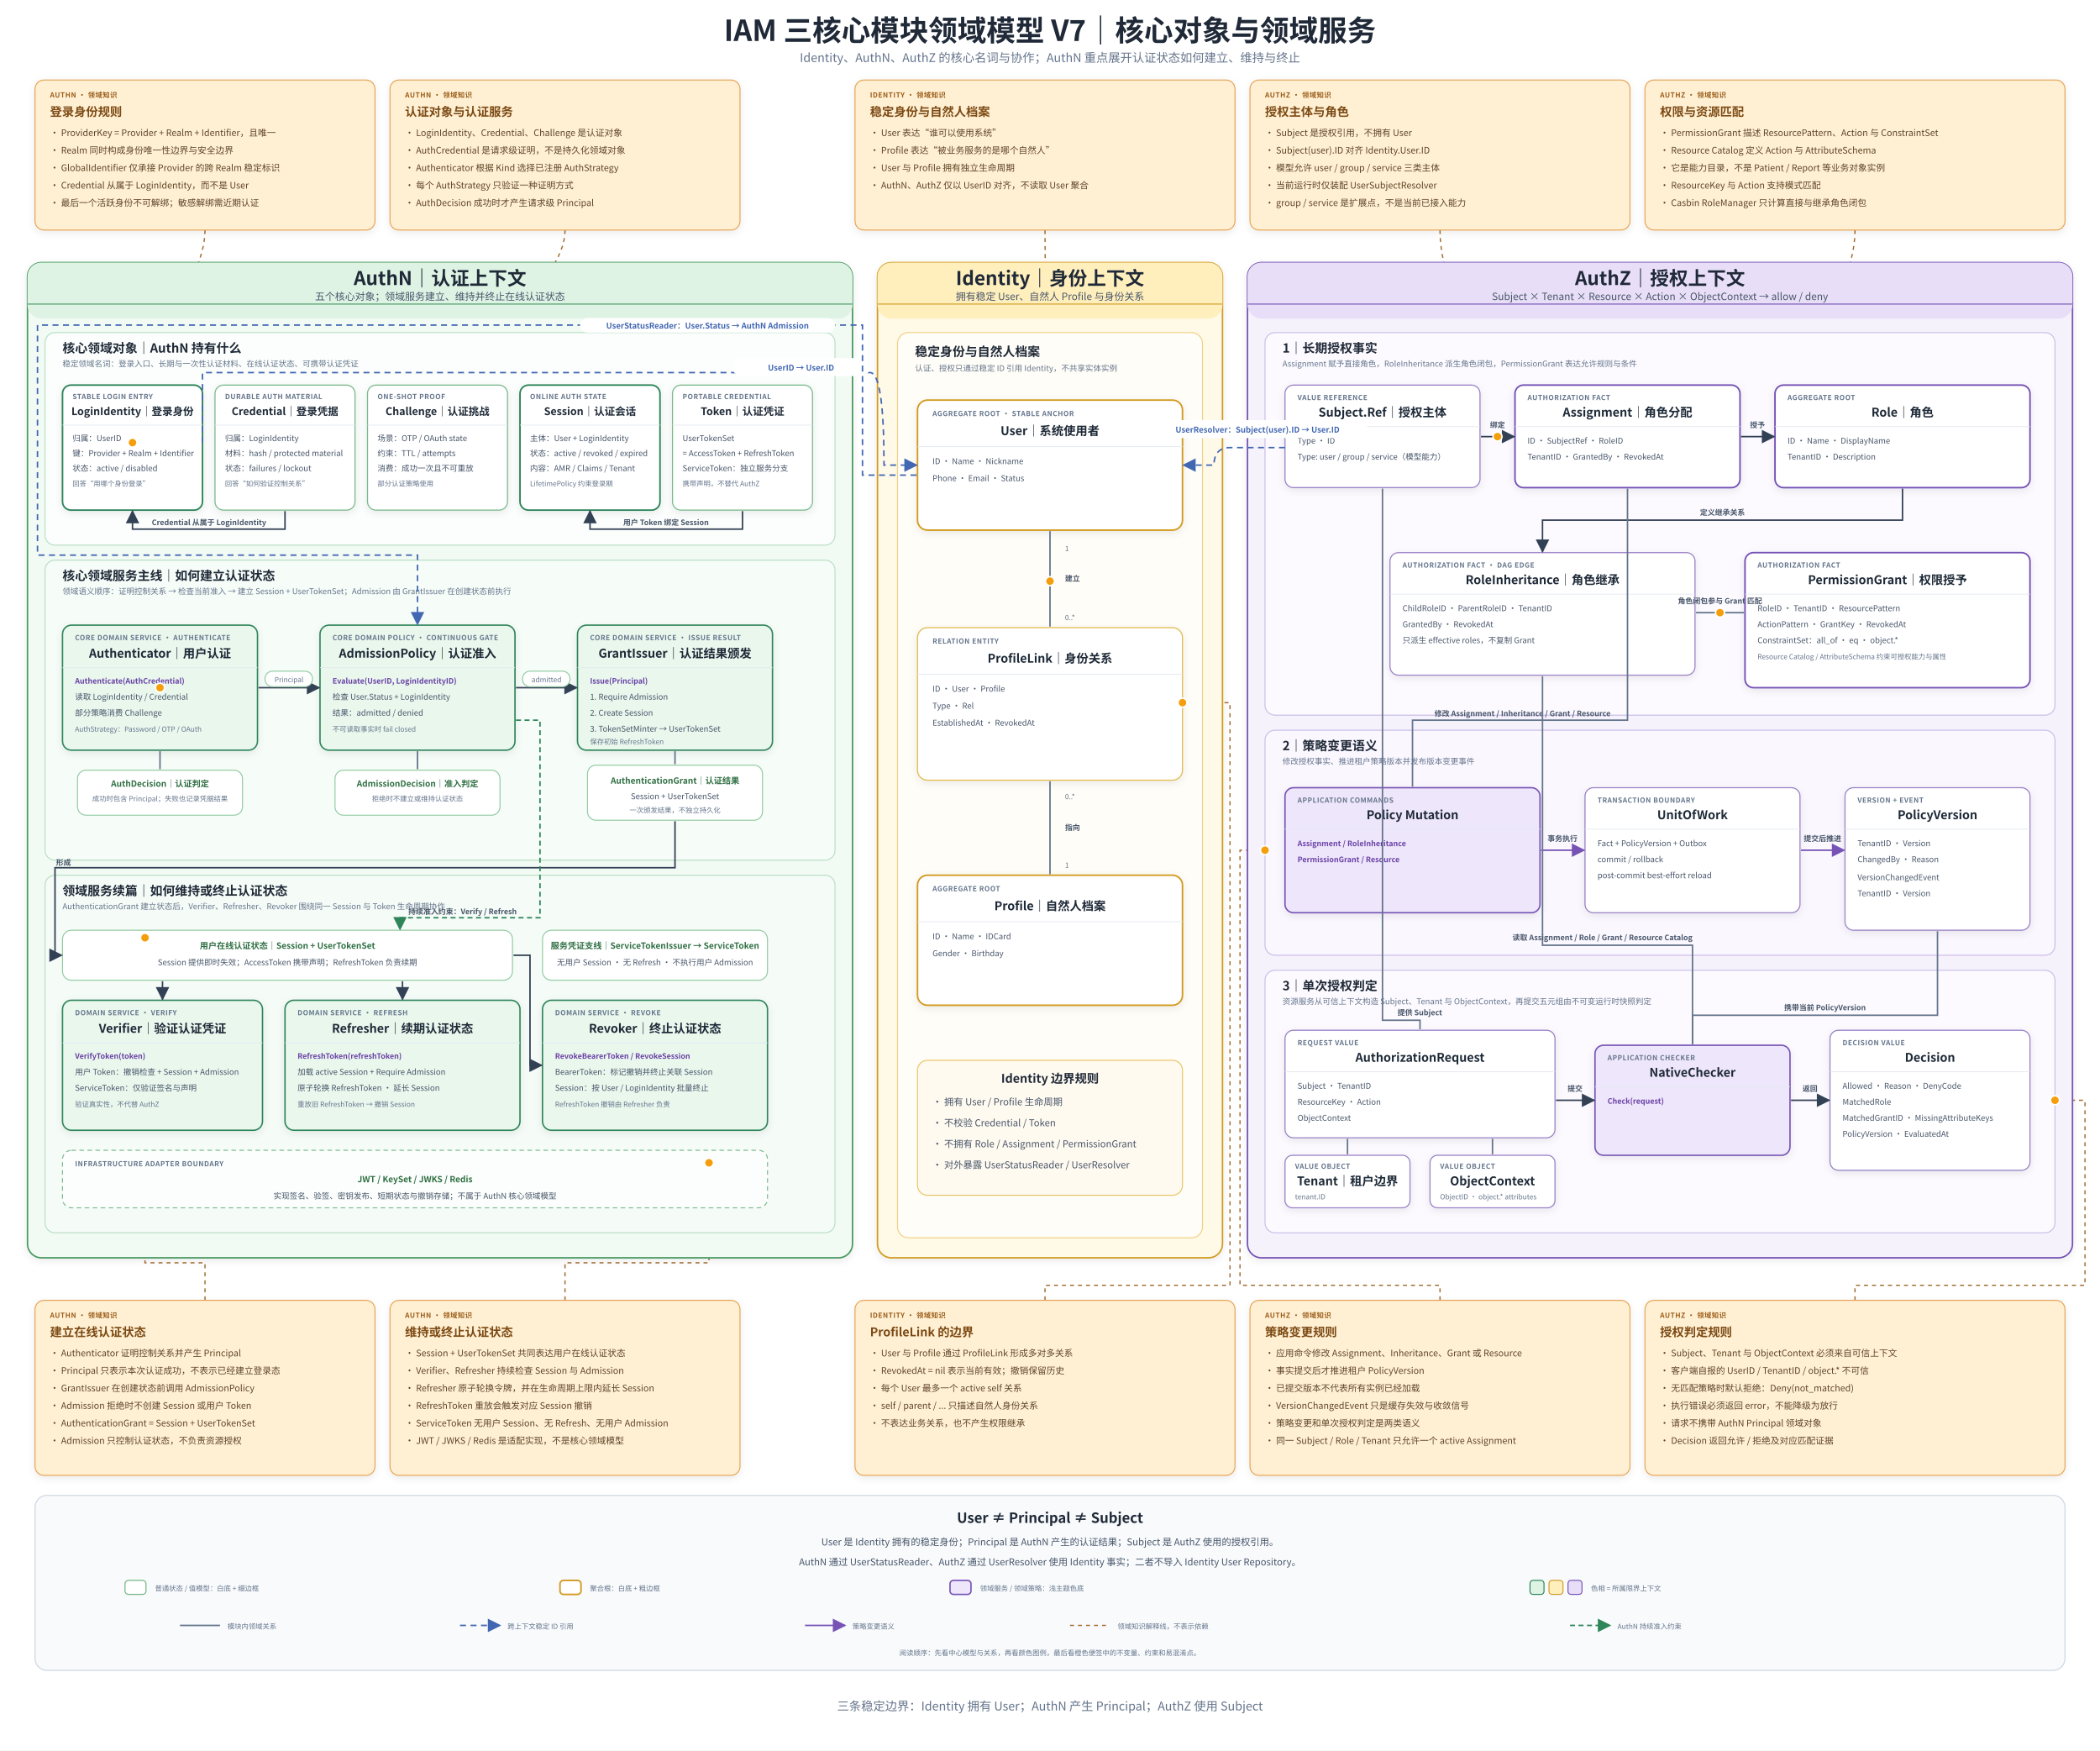
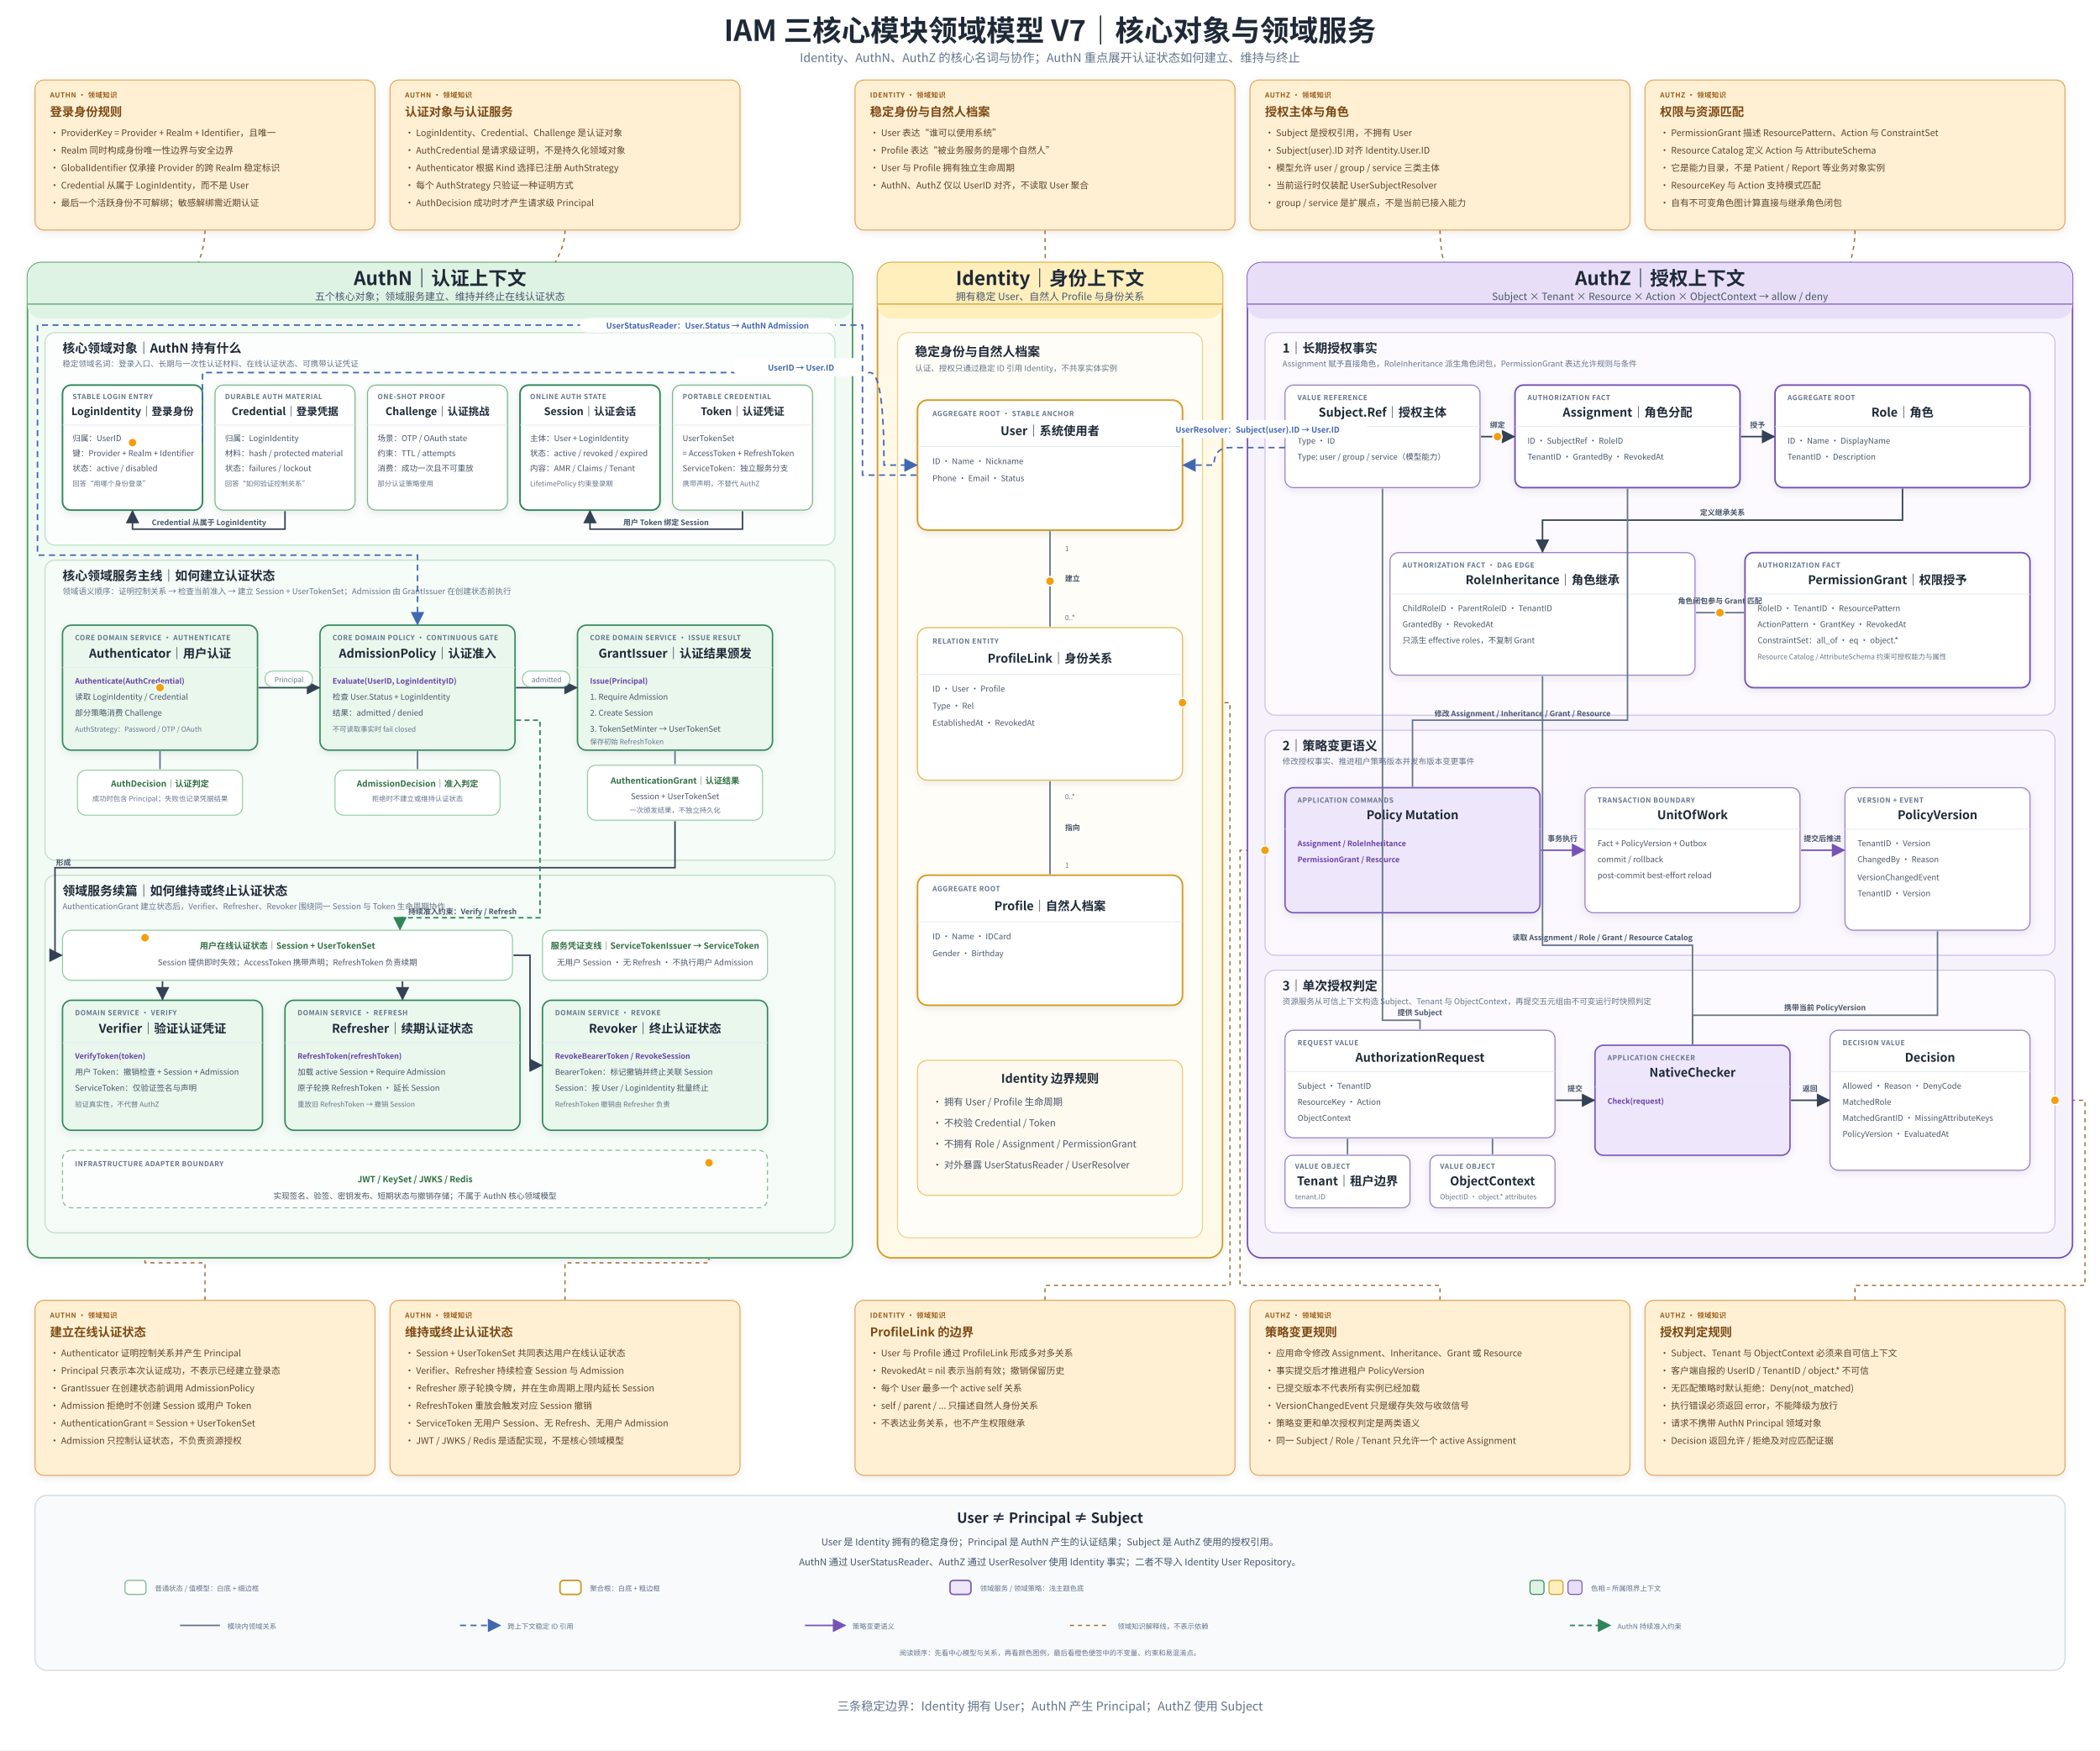
<svg xmlns="http://www.w3.org/2000/svg" width="4200" height="3500" viewBox="0 0 4200 3500" role="img" aria-labelledby="title desc">
  <defs>
    <filter id="shadow" x="-20%" y="-20%" width="140%" height="140%">
      <feDropShadow dx="0" dy="5" stdDeviation="8" flood-color="#0f172a" flood-opacity="0.08" />
    </filter>
    <marker id="arrow" viewBox="0 0 10 10" refX="9" refY="5" markerWidth="9" markerHeight="9" orient="auto-start-reverse">
      <path d="M0 0 L10 5 L0 10 Z" fill="#334155" />
    </marker>
    <marker id="arrowBlue" viewBox="0 0 10 10" refX="9" refY="5" markerWidth="9" markerHeight="9" orient="auto-start-reverse">
      <path d="M0 0 L10 5 L0 10 Z" fill="#4267b2" />
    </marker>
    <marker id="arrowGreen" viewBox="0 0 10 10" refX="9" refY="5" markerWidth="9" markerHeight="9" orient="auto-start-reverse">
      <path d="M0 0 L10 5 L0 10 Z" fill="#2f855a" />
    </marker>
    <marker id="arrowPurple" viewBox="0 0 10 10" refX="9" refY="5" markerWidth="9" markerHeight="9" orient="auto-start-reverse">
      <path d="M0 0 L10 5 L0 10 Z" fill="#7653b5" />
    </marker>
    <style>
      text { font-family: "PingFang SC", "Noto Sans CJK SC", "Microsoft YaHei", Arial, sans-serif; fill: #1f2937; }
      .title { font-size: 58px; font-weight: 700; }
      .subtitle { font-size: 24px; fill: #64748b; }
      .context-title { font-size: 38px; font-weight: 700; }
      .context-sub { font-size: 20px; fill: #475569; }
      .section-title { font-size: 25px; font-weight: 700; }
      .section-desc { font-size: 16px; fill: #64748b; }
      .stereotype { font-size: 14px; font-weight: 700; letter-spacing: 0.8px; fill: #64748b; }
      .model { font-size: 24px; font-weight: 700; }
      .field { font-size: 16px; fill: #475569; }
      .operation { font-size: 15px; font-weight: 600; fill: #6941a5; }
      .small { font-size: 14px; fill: #64748b; }
      .tip { font-size: 14px; font-weight: 600; fill: #475569; }
      .knowledge-title { font-size: 24px; font-weight: 700; fill: #7c4a12; }
      .knowledge-text { font-size: 18px; fill: #5f4325; }
      .knowledge-tag { font-size: 14px; font-weight: 700; letter-spacing: 0.8px; fill: #9a5b17; }
      .knowledge-line { fill: none; stroke: #a36b32; stroke-width: 2.5; stroke-dasharray: 8 8; }
      .knowledge-anchor { fill: #f59e0b; stroke: #ffffff; stroke-width: 3; }
      .relation { font-size: 15px; font-weight: 600; fill: #475569; }
      .relation-blue { font-size: 16px; font-weight: 600; fill: #4267b2; }
      .callout { font-size: 28px; font-weight: 700; }
      .note { font-size: 19px; fill: #475569; }
      .solid { fill: none; stroke: #334155; stroke-width: 3; marker-end: url(#arrow); }
      .association { fill: none; stroke: #64748b; stroke-width: 3; }
      .reference { fill: none; stroke: #4267b2; stroke-width: 3; stroke-dasharray: 12 9; marker-end: url(#arrowBlue); }
      .admission-link { fill: none; stroke: #2f855a; stroke-width: 3; stroke-dasharray: 10 7; marker-end: url(#arrowGreen); }
      .policy-link { fill: none; stroke: #7653b5; stroke-width: 3; marker-end: url(#arrowPurple); }
      .divider { stroke: #e2e8f0; stroke-width: 1.5; }
      /* V7 semantic model colors: hue=context, fill=model kind, weight=aggregate boundary */
      .authn-model { fill: #ffffff; stroke: #7bb98d; stroke-width: 2.2; }
      .authn-aggregate { fill: #ffffff; stroke: #2f855a; stroke-width: 3.2; }
      .authn-behavior { fill: #e9f7ed; stroke: #2f855a; stroke-width: 2.8; }
      .authn-result { fill: #ffffff; stroke: #91caa1; stroke-width: 2; }
      .authn-adapter { fill: #fbfefc; stroke: #7bb98d; stroke-width: 2; stroke-dasharray: 9 7; }
      .compact-model { font-size: 21px; font-weight: 700; }
      .result-text { font-size: 17px; font-weight: 700; fill: #2f6f43; }
      .identity-model { fill: #ffffff; stroke: #e0b94f; stroke-width: 2.2; }
      .identity-aggregate { fill: #ffffff; stroke: #d29b23; stroke-width: 3.2; }
      .identity-behavior { fill: #fff3c8; stroke: #d29b23; stroke-width: 2.8; }
      .authz-model { fill: #ffffff; stroke: #9a82c6; stroke-width: 2.2; }
      .authz-aggregate { fill: #ffffff; stroke: #7653b5; stroke-width: 3.2; }
      .authz-behavior { fill: #eee6fb; stroke: #7653b5; stroke-width: 2.8; }
    </style>
  </defs>
  <rect width="4200" height="3500" fill="#ffffff" />
  <text x="2100" y="82" text-anchor="middle" class="title">IAM 三核心模块领域模型 V7｜核心对象与领域服务</text>
  <text x="2100" y="124" text-anchor="middle" class="subtitle">Identity、AuthN、AuthZ 的核心名词与协作；AuthN 重点展开认证状态如何建立、维持与终止</text>
  <path d="M410 460 C410 575 265 700 265 885" class="knowledge-line" />
  <path d="M1130 460 C1130 690 320 940 320 1375" class="knowledge-line" />
  <path d="M2090 460 C2090 620 2100 820 2100 1162" class="knowledge-line" />
  <path d="M2880 460 C2880 600 2995 720 2995 873" class="knowledge-line" />
  <path d="M3710 460 C3710 650 3440 860 3440 1225" class="knowledge-line" />
  <path d="M410 2600 V2525 H290 V1875" class="knowledge-line" />
  <path d="M1130 2600 V2525 H1418 V2325" class="knowledge-line" />
  <path d="M2090 2600 V2570 H2460 V1405 H2365" class="knowledge-line" />
  <path d="M2880 2600 V2570 H2480 V1700 H2530" class="knowledge-line" />
  <path d="M3710 2600 V2570 H4170 V2200 H4110" class="knowledge-line" />
  <g transform="translate(0 350)">
    <rect x="55" y="175" width="1650" height="1990" rx="28" fill="#f2faf4" stroke="#4a9b61" stroke-width="3" filter="url(#shadow)" />
    <rect x="55" y="175" width="1650" height="112" rx="28" fill="#dff3e5" />
    <path d="M55 258 H1705" stroke="#4a9b61" stroke-width="2" />
    <text x="880" y="220" text-anchor="middle" class="context-title">AuthN｜认证上下文</text>
    <text x="880" y="250" text-anchor="middle" class="context-sub">五个核心对象；领域服务建立、维持并终止在线认证状态</text>
    <rect x="90" y="315" width="1580" height="425" rx="20" fill="#fbfefc" stroke="#b7dfc3" stroke-width="2" />
    <text x="125" y="355" class="section-title">核心领域对象｜AuthN 持有什么</text>
    <text x="125" y="383" class="section-desc">稳定领域名词：登录入口、长期与一次性认证材料、在线认证状态、可携带认证凭证</text>
    <g filter="url(#shadow)">
      <rect x="125" y="420" width="280" height="250" rx="17" class="authn-aggregate" />
      <text x="145" y="448" class="stereotype">STABLE LOGIN ENTRY</text>
      <text x="265" y="480" text-anchor="middle" class="compact-model">LoginIdentity｜登录身份</text>
      <line x1="125" y1="500" x2="405" y2="500" class="divider" />
      <text x="145" y="532" class="field">归属：UserID</text>
      <text x="145" y="562" class="field">键：Provider + Realm + Identifier</text>
      <text x="145" y="592" class="field">状态：active / disabled</text>
      <text x="145" y="622" class="small">回答“用哪个身份登录”</text>
    </g>
    <g filter="url(#shadow)">
      <rect x="430" y="420" width="280" height="250" rx="17" class="authn-model" />
      <text x="450" y="448" class="stereotype">DURABLE AUTH MATERIAL</text>
      <text x="570" y="480" text-anchor="middle" class="compact-model">Credential｜登录凭据</text>
      <line x1="430" y1="500" x2="710" y2="500" class="divider" />
      <text x="450" y="532" class="field">归属：LoginIdentity</text>
      <text x="450" y="562" class="field">材料：hash / protected material</text>
      <text x="450" y="592" class="field">状态：failures / lockout</text>
      <text x="450" y="622" class="small">回答“如何验证控制关系”</text>
    </g>
    <g filter="url(#shadow)">
      <rect x="735" y="420" width="280" height="250" rx="17" class="authn-model" />
      <text x="755" y="448" class="stereotype">ONE-SHOT PROOF</text>
      <text x="875" y="480" text-anchor="middle" class="compact-model">Challenge｜认证挑战</text>
      <line x1="735" y1="500" x2="1015" y2="500" class="divider" />
      <text x="755" y="532" class="field">场景：OTP / OAuth state</text>
      <text x="755" y="562" class="field">约束：TTL / attempts</text>
      <text x="755" y="592" class="field">消费：成功一次且不可重放</text>
      <text x="755" y="622" class="small">部分认证策略使用</text>
    </g>
    <g filter="url(#shadow)">
      <rect x="1040" y="420" width="280" height="250" rx="17" class="authn-aggregate" />
      <text x="1060" y="448" class="stereotype">ONLINE AUTH STATE</text>
      <text x="1180" y="480" text-anchor="middle" class="compact-model">Session｜认证会话</text>
      <line x1="1040" y1="500" x2="1320" y2="500" class="divider" />
      <text x="1060" y="532" class="field">主体：User + LoginIdentity</text>
      <text x="1060" y="562" class="field">状态：active / revoked / expired</text>
      <text x="1060" y="592" class="field">内容：AMR / Claims / Tenant</text>
      <text x="1060" y="622" class="small">LifetimePolicy 约束登录期</text>
    </g>
    <g filter="url(#shadow)">
      <rect x="1345" y="420" width="280" height="250" rx="17" class="authn-model" />
      <text x="1365" y="448" class="stereotype">PORTABLE CREDENTIAL</text>
      <text x="1485" y="480" text-anchor="middle" class="compact-model">Token｜认证凭证</text>
      <line x1="1345" y1="500" x2="1625" y2="500" class="divider" />
      <text x="1365" y="532" class="field">UserTokenSet</text>
      <text x="1365" y="562" class="field">= AccessToken + RefreshToken</text>
      <text x="1365" y="592" class="field">ServiceToken：独立服务分支</text>
      <text x="1365" y="622" class="small">携带声明，不替代 AuthZ</text>
    </g>
    <path d="M570 672 V708 H265 V672" class="solid" />
    <text x="418" y="700" text-anchor="middle" class="relation">Credential 从属于 LoginIdentity</text>
    <path d="M1485 672 V708 H1180 V672" class="solid" />
    <text x="1332" y="700" text-anchor="middle" class="relation">用户 Token 绑定 Session</text>
    <rect x="90" y="770" width="1580" height="600" rx="20" fill="#f6fcf8" stroke="#b7dfc3" stroke-width="2" />
    <text x="125" y="810" class="section-title">核心领域服务主线｜如何建立认证状态</text>
    <text x="125" y="838" class="section-desc">领域语义顺序：证明控制关系 → 检查当前准入 → 建立 Session + UserTokenSet；Admission 由 GrantIssuer 在创建状态前执行</text>
    <g filter="url(#shadow)">
      <rect x="125" y="900" width="390" height="250" rx="18" class="authn-behavior" />
      <text x="150" y="930" class="stereotype">CORE DOMAIN SERVICE · AUTHENTICATE</text>
      <text x="320" y="965" text-anchor="middle" class="model">Authenticator｜用户认证</text>
      <line x1="125" y1="985" x2="515" y2="985" class="divider" />
      <text x="150" y="1017" class="operation">Authenticate(AuthCredential)</text>
      <text x="150" y="1049" class="field">读取 LoginIdentity / Credential</text>
      <text x="150" y="1081" class="field">部分策略消费 Challenge</text>
      <text x="150" y="1113" class="small">AuthStrategy：Password / OTP / OAuth</text>
    </g>
    <g filter="url(#shadow)">
      <rect x="640" y="900" width="390" height="250" rx="18" class="authn-behavior" />
      <text x="665" y="930" class="stereotype">CORE DOMAIN POLICY · CONTINUOUS GATE</text>
      <text x="835" y="965" text-anchor="middle" class="model">AdmissionPolicy｜认证准入</text>
      <line x1="640" y1="985" x2="1030" y2="985" class="divider" />
      <text x="665" y="1017" class="operation">Evaluate(UserID, LoginIdentityID)</text>
      <text x="665" y="1049" class="field">检查 User.Status + LoginIdentity</text>
      <text x="665" y="1081" class="field">结果：admitted / denied</text>
      <text x="665" y="1113" class="small">不可读取事实时 fail closed</text>
    </g>
    <g filter="url(#shadow)">
      <rect x="1155" y="900" width="390" height="250" rx="18" class="authn-behavior" />
      <text x="1180" y="930" class="stereotype">CORE DOMAIN SERVICE · ISSUE RESULT</text>
      <text x="1350" y="965" text-anchor="middle" class="model">GrantIssuer｜认证结果颁发</text>
      <line x1="1155" y1="985" x2="1545" y2="985" class="divider" />
      <text x="1180" y="1017" class="operation">Issue(Principal)</text>
      <text x="1180" y="1049" class="field">1. Require Admission</text>
      <text x="1180" y="1081" class="field">2. Create Session</text>
      <text x="1180" y="1113" class="field">3. TokenSetMinter → UserTokenSet</text>
      <text x="1180" y="1138" class="small">保存初始 RefreshToken</text>
    </g>
    <path d="M517 1025 H638" class="solid" />
    <rect x="530" y="992" width="95" height="31" rx="15" class="authn-result" />
    <text x="578" y="1014" text-anchor="middle" class="small">Principal</text>
    <path d="M1032 1025 H1153" class="solid" />
    <rect x="1045" y="992" width="95" height="31" rx="15" class="authn-result" />
    <text x="1093" y="1014" text-anchor="middle" class="small">admitted</text>
    <rect x="155" y="1190" width="330" height="90" rx="17" class="authn-result" />
    <text x="320" y="1223" text-anchor="middle" class="result-text">AuthDecision｜认证判定</text>
    <text x="320" y="1252" text-anchor="middle" class="small">成功时包含 Principal；失败也记录凭据结果</text>
    <path d="M320 1152 V1188" class="association" />
    <rect x="670" y="1190" width="330" height="90" rx="17" class="authn-result" />
    <text x="835" y="1223" text-anchor="middle" class="result-text">AdmissionDecision｜准入判定</text>
    <text x="835" y="1252" text-anchor="middle" class="small">拒绝时不建立或维持认证状态</text>
    <path d="M835 1152 V1188" class="association" />
    <rect x="1175" y="1180" width="350" height="110" rx="17" class="authn-result" />
    <text x="1350" y="1217" text-anchor="middle" class="result-text">AuthenticationGrant｜认证结果</text>
    <text x="1350" y="1248" text-anchor="middle" class="field">Session + UserTokenSet</text>
    <text x="1350" y="1275" text-anchor="middle" class="small">一次颁发结果，不独立持久化</text>
    <path d="M1350 1152 V1178" class="association" />
    <rect x="90" y="1400" width="1580" height="715" rx="20" fill="#f5fbf7" stroke="#b7dfc3" stroke-width="2" />
    <text x="125" y="1440" class="section-title">领域服务续篇｜如何维持或终止认证状态</text>
    <text x="125" y="1468" class="section-desc">AuthenticationGrant 建立状态后，Verifier、Refresher、Revoker 围绕同一 Session 与 Token 生命周期协作</text>
    <rect x="125" y="1510" width="900" height="100" rx="18" class="authn-result" />
    <text x="575" y="1547" text-anchor="middle" class="result-text">用户在线认证状态｜Session + UserTokenSet</text>
    <text x="575" y="1580" text-anchor="middle" class="field">Session 提供即时失效；AccessToken 携带声明；RefreshToken 负责续期</text>
    <rect x="1085" y="1510" width="450" height="100" rx="18" class="authn-result" />
    <text x="1310" y="1547" text-anchor="middle" class="result-text">服务凭证支线｜ServiceTokenIssuer → ServiceToken</text>
    <text x="1310" y="1580" text-anchor="middle" class="field">无用户 Session · 无 Refresh · 不执行用户 Admission</text>
    <path d="M1350 1292 V1385 H110 V1560 H123" class="solid" />
    <text x="112" y="1380" class="relation">形成</text>
    <path d="M1032 1090 H1080 V1485 H800 V1508" class="admission-link" />
    <text x="925" y="1478" text-anchor="middle" class="relation">持续准入约束：Verify / Refresh</text>
    <g filter="url(#shadow)">
      <rect x="125" y="1650" width="400" height="260" rx="18" class="authn-behavior" />
      <text x="150" y="1680" class="stereotype">DOMAIN SERVICE · VERIFY</text>
      <text x="325" y="1715" text-anchor="middle" class="model">Verifier｜验证认证凭证</text>
      <line x1="125" y1="1735" x2="525" y2="1735" class="divider" />
      <text x="150" y="1767" class="operation">VerifyToken(token)</text>
      <text x="150" y="1799" class="field">用户 Token：撤销检查 + Session + Admission</text>
      <text x="150" y="1831" class="field">ServiceToken：仅验证签名与声明</text>
      <text x="150" y="1863" class="small">验证真实性，不代替 AuthZ</text>
    </g>
    <g filter="url(#shadow)">
      <rect x="570" y="1650" width="470" height="260" rx="18" class="authn-behavior" />
      <text x="595" y="1680" class="stereotype">DOMAIN SERVICE · REFRESH</text>
      <text x="805" y="1715" text-anchor="middle" class="model">Refresher｜续期认证状态</text>
      <line x1="570" y1="1735" x2="1040" y2="1735" class="divider" />
      <text x="595" y="1767" class="operation">RefreshToken(refreshToken)</text>
      <text x="595" y="1799" class="field">加载 active Session + Require Admission</text>
      <text x="595" y="1831" class="field">原子轮换 RefreshToken · 延长 Session</text>
      <text x="595" y="1863" class="small">重放旧 RefreshToken → 撤销 Session</text>
    </g>
    <g filter="url(#shadow)">
      <rect x="1085" y="1650" width="450" height="260" rx="18" class="authn-behavior" />
      <text x="1110" y="1680" class="stereotype">DOMAIN SERVICE · REVOKE</text>
      <text x="1310" y="1715" text-anchor="middle" class="model">Revoker｜终止认证状态</text>
      <line x1="1085" y1="1735" x2="1535" y2="1735" class="divider" />
      <text x="1110" y="1767" class="operation">RevokeBearerToken / RevokeSession</text>
      <text x="1110" y="1799" class="field">BearerToken：标记撤销并终止关联 Session</text>
      <text x="1110" y="1831" class="field">Session：按 User / LoginIdentity 批量终止</text>
      <text x="1110" y="1863" class="small">RefreshToken 撤销由 Refresher 负责</text>
    </g>
    <path d="M325 1612 V1648" class="solid" />
    <path d="M805 1612 V1648" class="solid" />
    <path d="M1027 1560 H1060 V1780 H1083" class="solid" />
    <rect x="125" y="1950" width="1410" height="115" rx="18" class="authn-adapter" />
    <text x="150" y="1982" class="stereotype">INFRASTRUCTURE ADAPTER BOUNDARY</text>
    <text x="830" y="2014" text-anchor="middle" class="result-text">JWT / KeySet / JWKS / Redis</text>
    <text x="830" y="2047" text-anchor="middle" class="field">实现签名、验签、密钥发布、短期状态与撤销存储；不属于 AuthN 核心领域模型</text>
    <rect x="1755" y="175" width="690" height="1990" rx="28" fill="#fff9e8" stroke="#d29b23" stroke-width="3" filter="url(#shadow)" />
    <rect x="1755" y="175" width="690" height="112" rx="28" fill="#ffefbd" />
    <path d="M1755 258 H2445" stroke="#d29b23" stroke-width="2" />
    <text x="2100" y="220" text-anchor="middle" class="context-title">Identity｜身份上下文</text>
    <text x="2100" y="250" text-anchor="middle" class="context-sub">拥有稳定 User、自然人 Profile 与身份关系</text>
    <rect x="1795" y="315" width="610" height="1810" rx="22" fill="#fffdf7" stroke="#f0cf82" stroke-width="2" />
    <text x="1830" y="362" class="section-title">稳定身份与自然人档案</text>
    <text x="1830" y="392" class="section-desc">认证、授权只通过稳定 ID 引用 Identity，不共享实体实例</text>
    <g filter="url(#shadow)">
      <rect x="1835" y="450" width="530" height="260" rx="20" class="identity-aggregate" />
      <text x="1865" y="482" class="stereotype">AGGREGATE ROOT · STABLE ANCHOR</text>
      <text x="2100" y="520" text-anchor="middle" class="model">User｜系统使用者</text>
      <line x1="1835" y1="543" x2="2365" y2="543" class="divider" />
      <text x="1865" y="578" class="field">ID · Name · Nickname</text>
      <text x="1865" y="612" class="field">Phone · Email · Status</text>
    </g>
    <g filter="url(#shadow)">
      <rect x="1835" y="905" width="530" height="305" rx="20" class="identity-model" />
      <text x="1865" y="937" class="stereotype">RELATION ENTITY</text>
      <text x="2100" y="975" text-anchor="middle" class="model">ProfileLink｜身份关系</text>
      <line x1="1835" y1="998" x2="2365" y2="998" class="divider" />
      <text x="1865" y="1033" class="field">ID · User · Profile</text>
      <text x="1865" y="1067" class="field">Type · Rel</text>
      <text x="1865" y="1101" class="field">EstablishedAt · RevokedAt</text>
    </g>
    <g filter="url(#shadow)">
      <rect x="1835" y="1400" width="530" height="260" rx="20" class="identity-aggregate" />
      <text x="1865" y="1432" class="stereotype">AGGREGATE ROOT</text>
      <text x="2100" y="1470" text-anchor="middle" class="model">Profile｜自然人档案</text>
      <line x1="1835" y1="1493" x2="2365" y2="1493" class="divider" />
      <text x="1865" y="1528" class="field">ID · Name · IDCard</text>
      <text x="1865" y="1562" class="field">Gender · Birthday</text>
    </g>
    <path d="M2100 712 V903" class="association" />
    <text x="2130" y="752" class="small">1</text>
    <text x="2130" y="812" class="relation">建立</text>
    <text x="2130" y="890" class="small">0..*</text>
    <path d="M2100 1212 V1398" class="association" />
    <text x="2130" y="1248" class="small">0..*</text>
    <text x="2130" y="1310" class="relation">指向</text>
    <text x="2130" y="1385" class="small">1</text>
    <rect x="1835" y="1770" width="530" height="270" rx="20" fill="#fffaf0" stroke="#e8c465" stroke-width="2" />
    <text x="2100" y="1815" text-anchor="middle" class="model">Identity 边界规则</text>
    <text x="1865" y="1860" class="note">• 拥有 User / Profile 生命周期</text>
    <text x="1865" y="1902" class="note">• 不校验 Credential / Token</text>
    <text x="1865" y="1944" class="note">• 不拥有 Role / Assignment / PermissionGrant</text>
    <text x="1865" y="1986" class="note">• 对外暴露 UserStatusReader / UserResolver</text>
    <rect x="2495" y="175" width="1650" height="1990" rx="28" fill="#f6f2fc" stroke="#7653b5" stroke-width="3" filter="url(#shadow)" />
    <rect x="2495" y="175" width="1650" height="112" rx="28" fill="#e8def8" />
    <path d="M2495 258 H4145" stroke="#7653b5" stroke-width="2" />
    <text x="3320" y="220" text-anchor="middle" class="context-title">AuthZ｜授权上下文</text>
    <text x="3320" y="250" text-anchor="middle" class="context-sub">Subject × Tenant × Resource × Action × ObjectContext → allow / deny</text>
    <rect x="2530" y="315" width="1580" height="765" rx="20" fill="#fcfaff" stroke="#cbbce6" stroke-width="2" />
    <text x="2565" y="355" class="section-title">1｜长期授权事实</text>
    <text x="2565" y="383" class="section-desc">Assignment 赋予直接角色，RoleInheritance 派生角色闭包，PermissionGrant 表达允许规则与条件</text>
    <g filter="url(#shadow)">
      <rect x="2570" y="420" width="390" height="205" rx="17" class="authz-model" />
      <text x="2595" y="450" class="stereotype">VALUE REFERENCE</text>
      <text x="2765" y="483" text-anchor="middle" class="model">Subject.Ref｜授权主体</text>
      <line x1="2570" y1="503" x2="2960" y2="503" class="divider" />
      <text x="2595" y="537" class="field">Type · ID</text>
      <text x="2595" y="569" class="field">Type: user / group / service（模型能力）</text>
    </g>
    <g filter="url(#shadow)">
      <rect x="3030" y="420" width="450" height="205" rx="17" class="authz-aggregate" />
      <text x="3055" y="450" class="stereotype">AUTHORIZATION FACT</text>
      <text x="3255" y="483" text-anchor="middle" class="model">Assignment｜角色分配</text>
      <line x1="3030" y1="503" x2="3480" y2="503" class="divider" />
      <text x="3055" y="537" class="field">ID · SubjectRef · RoleID</text>
      <text x="3055" y="569" class="field">TenantID · GrantedBy · RevokedAt</text>
    </g>
    <g filter="url(#shadow)">
      <rect x="3550" y="420" width="510" height="205" rx="17" class="authz-aggregate" />
      <text x="3575" y="450" class="stereotype">AGGREGATE ROOT</text>
      <text x="3805" y="483" text-anchor="middle" class="model">Role｜角色</text>
      <line x1="3550" y1="503" x2="4060" y2="503" class="divider" />
      <text x="3575" y="537" class="field">ID · Name · DisplayName</text>
      <text x="3575" y="569" class="field">TenantID · Description</text>
    </g>
    <path d="M2962 523 H3028" class="solid" />
    <text x="2995" y="505" text-anchor="middle" class="relation">绑定</text>
    <path d="M3482 523 H3548" class="solid" />
    <text x="3515" y="505" text-anchor="middle" class="relation">授予</text>
    <g filter="url(#shadow)">
      <rect x="2780" y="755" width="610" height="245" rx="17" class="authz-model" />
      <text x="2805" y="785" class="stereotype">AUTHORIZATION FACT · DAG EDGE</text>
      <text x="3085" y="818" text-anchor="middle" class="model">RoleInheritance｜角色继承</text>
      <line x1="2780" y1="838" x2="3390" y2="838" class="divider" />
      <text x="2805" y="872" class="field">ChildRoleID · ParentRoleID · TenantID</text>
      <text x="2805" y="904" class="field">GrantedBy · RevokedAt</text>
      <text x="2805" y="936" class="field">只派生 effective roles，不复制 Grant</text>
    </g>
    <g filter="url(#shadow)">
      <rect x="3490" y="755" width="570" height="270" rx="17" class="authz-aggregate" />
      <text x="3515" y="785" class="stereotype">AUTHORIZATION FACT</text>
      <text x="3775" y="818" text-anchor="middle" class="model">PermissionGrant｜权限授予</text>
      <line x1="3490" y1="838" x2="4060" y2="838" class="divider" />
      <text x="3515" y="872" class="field">RoleID · TenantID · ResourcePattern</text>
      <text x="3515" y="904" class="field">ActionPattern · GrantKey · RevokedAt</text>
      <text x="3515" y="936" class="field">ConstraintSet：all_of · eq · object.*</text>
      <text x="3515" y="968" class="small">Resource Catalog / AttributeSchema 约束可授权能力与属性</text>
    </g>
    <path d="M3805 627 V690 H3085 V753" class="solid" />
    <text x="3445" y="680" text-anchor="middle" class="relation">定义继承关系</text>
    <path d="M3392 875 H3488" class="association" />
    <text x="3440" y="857" text-anchor="middle" class="relation">角色闭包参与 Grant 匹配</text>
    <rect x="2530" y="1110" width="1580" height="450" rx="20" fill="#faf7ff" stroke="#cbbce6" stroke-width="2" />
    <text x="2565" y="1150" class="section-title">2｜策略变更语义</text>
    <text x="2565" y="1178" class="section-desc">修改授权事实、推进租户策略版本并发布版本变更事件</text>
    <g filter="url(#shadow)">
      <rect x="2570" y="1225" width="510" height="250" rx="17" class="authz-behavior" />
      <text x="2595" y="1255" class="stereotype">APPLICATION COMMANDS</text>
      <text x="2825" y="1288" text-anchor="middle" class="model">Policy Mutation</text>
      <line x1="2570" y1="1308" x2="3080" y2="1308" class="divider" />
      <text x="2595" y="1342" class="operation">Assignment / RoleInheritance</text>
      <text x="2595" y="1374" class="operation">PermissionGrant / Resource</text>
    </g>
    <g filter="url(#shadow)">
      <rect x="3170" y="1225" width="430" height="250" rx="17" class="authz-model" />
      <text x="3195" y="1255" class="stereotype">TRANSACTION BOUNDARY</text>
      <text x="3385" y="1288" text-anchor="middle" class="model">UnitOfWork</text>
      <line x1="3170" y1="1308" x2="3600" y2="1308" class="divider" />
      <text x="3195" y="1342" class="field">Fact + PolicyVersion + Outbox</text>
      <text x="3195" y="1374" class="field">commit / rollback</text>
      <text x="3195" y="1406" class="field">post-commit best-effort reload</text>
    </g>
    <g filter="url(#shadow)">
      <rect x="3690" y="1225" width="370" height="285" rx="17" class="authz-model" />
      <text x="3715" y="1255" class="stereotype">VERSION + EVENT</text>
      <text x="3875" y="1288" text-anchor="middle" class="model">PolicyVersion</text>
      <line x1="3690" y1="1308" x2="4060" y2="1308" class="divider" />
      <text x="3715" y="1342" class="field">TenantID · Version</text>
      <text x="3715" y="1374" class="field">ChangedBy · Reason</text>
      <text x="3715" y="1410" class="field">VersionChangedEvent</text>
      <text x="3715" y="1442" class="field">TenantID · Version</text>
    </g>
    <path d="M3082 1350 H3168" class="policy-link" />
    <text x="3125" y="1332" text-anchor="middle" class="relation">事务执行</text>
    <path d="M3602 1350 H3688" class="policy-link" />
    <text x="3645" y="1332" text-anchor="middle" class="relation">提交后推进</text>
    <path d="M2825 1223 V1090 H3255 V627" class="association" />
    <text x="3045" y="1082" text-anchor="middle" class="relation">修改 Assignment / Inheritance / Grant / Resource</text>
    <rect x="2530" y="1590" width="1580" height="525" rx="20" fill="#fcfaff" stroke="#cbbce6" stroke-width="2" />
    <text x="2565" y="1630" class="section-title">3｜单次授权判定</text>
    <text x="2565" y="1658" class="section-desc">资源服务从可信上下文构造 Subject、Tenant 与 ObjectContext，再提交五元组由不可变运行时快照判定</text>
    <g filter="url(#shadow)">
      <rect x="2570" y="1710" width="540" height="215" rx="17" class="authz-model" />
      <text x="2595" y="1740" class="stereotype">REQUEST VALUE</text>
      <text x="2840" y="1773" text-anchor="middle" class="model">AuthorizationRequest</text>
      <line x1="2570" y1="1793" x2="3110" y2="1793" class="divider" />
      <text x="2595" y="1827" class="field">Subject · TenantID</text>
      <text x="2595" y="1859" class="field">ResourceKey · Action</text>
      <text x="2595" y="1891" class="field">ObjectContext</text>
    </g>
    <g filter="url(#shadow)">
      <rect x="2570" y="1960" width="250" height="105" rx="15" class="authz-model" />
      <text x="2590" y="1987" class="stereotype">VALUE OBJECT</text>
      <text x="2695" y="2020" text-anchor="middle" class="model">Tenant｜租户边界</text>
      <text x="2590" y="2048" class="small">tenant.ID</text>
    </g>
    <g filter="url(#shadow)">
      <rect x="2860" y="1960" width="250" height="105" rx="15" class="authz-model" />
      <text x="2880" y="1987" class="stereotype">VALUE OBJECT</text>
      <text x="2985" y="2020" text-anchor="middle" class="model">ObjectContext</text>
      <text x="2880" y="2048" class="small">ObjectID · object.* attributes</text>
    </g>
    <g filter="url(#shadow)">
      <rect x="3190" y="1740" width="390" height="220" rx="17" class="authz-behavior" />
      <text x="3215" y="1770" class="stereotype">APPLICATION CHECKER</text>
      <text x="3385" y="1803" text-anchor="middle" class="model">NativeChecker</text>
      <line x1="3190" y1="1823" x2="3580" y2="1823" class="divider" />
      <text x="3215" y="1857" class="operation">Check(request)</text>
    </g>
    <g filter="url(#shadow)">
      <rect x="3660" y="1710" width="400" height="280" rx="17" class="authz-model" />
      <text x="3685" y="1740" class="stereotype">DECISION VALUE</text>
      <text x="3860" y="1773" text-anchor="middle" class="model">Decision</text>
      <line x1="3660" y1="1793" x2="4060" y2="1793" class="divider" />
      <text x="3685" y="1827" class="field">Allowed · Reason · DenyCode</text>
      <text x="3685" y="1859" class="field">MatchedRole</text>
      <text x="3685" y="1891" class="field">MatchedGrantID · MissingAttributeKeys</text>
      <text x="3685" y="1923" class="field">PolicyVersion · EvaluatedAt</text>
    </g>
    <path d="M3112 1850 H3188" class="solid" />
    <text x="3150" y="1832" text-anchor="middle" class="relation">提交</text>
    <path d="M3582 1850 H3658" class="solid" />
    <text x="3620" y="1832" text-anchor="middle" class="relation">返回</text>
    <path d="M2765 627 V1690 H2840 V1708" class="association" />
    <text x="2795" y="1680" class="relation">提供 Subject</text>
    <path d="M2695 1958 V1927" class="association" />
    <path d="M2985 1958 V1927" class="association" />
    <path d="M3085 1002 V1540 H3385 V1738" class="association" />
    <text x="3205" y="1530" text-anchor="middle" class="relation">读取 Assignment / Role / Grant / Resource Catalog</text>
    <path d="M3875 1512 V1680 H3385 V1738" class="association" />
    <text x="3650" y="1670" text-anchor="middle" class="relation">携带当前 PolicyVersion</text>
    <path d="M405 535 V395 H1740 Q1768 395 1768 580 H1833" class="reference" />
    <rect x="1465" y="366" width="275" height="36" rx="18" fill="#ffffff" />
    <text x="1602" y="391" text-anchor="middle" class="relation-blue">UserID → User.ID</text>
    <path d="M2570 545 H2460 Q2428 545 2428 580 H2367" class="reference" />
    <rect x="2295" y="490" width="440" height="36" rx="18" fill="#ffffff" />
    <text x="2515" y="515" text-anchor="middle" class="relation-blue">UserResolver：Subject(user).ID → User.ID</text>
    <path d="M1833 600 H1725 V300 H75 V760 H835 V898" class="reference" />
    <rect x="1160" y="286" width="510" height="29" rx="15" fill="#ffffff" />
    <text x="1415" y="307" text-anchor="middle" class="relation-blue">UserStatusReader：User.Status → AuthN Admission</text>
  </g>
  <circle cx="265" cy="885" r="9" class="knowledge-anchor" />
  <circle cx="320" cy="1375" r="9" class="knowledge-anchor" />
  <circle cx="2100" cy="1162" r="9" class="knowledge-anchor" />
  <circle cx="2995" cy="873" r="9" class="knowledge-anchor" />
  <circle cx="3440" cy="1225" r="9" class="knowledge-anchor" />
  <circle cx="290" cy="1875" r="9" class="knowledge-anchor" />
  <circle cx="1418" cy="2325" r="9" class="knowledge-anchor" />
  <circle cx="2365" cy="1405" r="9" class="knowledge-anchor" />
  <circle cx="2530" cy="1700" r="9" class="knowledge-anchor" />
  <circle cx="4110" cy="2200" r="9" class="knowledge-anchor" />
  <g filter="url(#shadow)">
    <rect x="70" y="160" width="680" height="300" rx="18" fill="#fff0d4" stroke="#e5a354" stroke-width="2" />
    <text x="100" y="195" class="knowledge-tag">AUTHN · 领域知识</text>
    <text x="100" y="232" class="knowledge-title">登录身份规则</text>
    <text x="100" y="272" class="knowledge-text">• ProviderKey = Provider + Realm + Identifier，且唯一</text>
    <text x="100" y="307" class="knowledge-text">• Realm 同时构成身份唯一性边界与安全边界</text>
    <text x="100" y="342" class="knowledge-text">• GlobalIdentifier 仅承接 Provider 的跨 Realm 稳定标识</text>
    <text x="100" y="377" class="knowledge-text">• Credential 从属于 LoginIdentity，而不是 User</text>
    <text x="100" y="412" class="knowledge-text">• 最后一个活跃身份不可解绑；敏感解绑需近期认证</text>
  </g>
  <g filter="url(#shadow)">
    <rect x="780" y="160" width="700" height="300" rx="18" fill="#fff0d4" stroke="#e5a354" stroke-width="2" />
    <text x="810" y="195" class="knowledge-tag">AUTHN · 领域知识</text>
    <text x="810" y="232" class="knowledge-title">认证对象与认证服务</text>
    <text x="810" y="272" class="knowledge-text">• LoginIdentity、Credential、Challenge 是认证对象</text>
    <text x="810" y="307" class="knowledge-text">• AuthCredential 是请求级证明，不是持久化领域对象</text>
    <text x="810" y="342" class="knowledge-text">• Authenticator 根据 Kind 选择已注册 AuthStrategy</text>
    <text x="810" y="377" class="knowledge-text">• 每个 AuthStrategy 只验证一种证明方式</text>
    <text x="810" y="412" class="knowledge-text">• AuthDecision 成功时才产生请求级 Principal</text>
  </g>
  <g filter="url(#shadow)">
    <rect x="1710" y="160" width="760" height="300" rx="18" fill="#fff0d4" stroke="#e5a354" stroke-width="2" />
    <text x="1740" y="195" class="knowledge-tag">IDENTITY · 领域知识</text>
    <text x="1740" y="232" class="knowledge-title">稳定身份与自然人档案</text>
    <text x="1740" y="272" class="knowledge-text">• User 表达“谁可以使用系统”</text>
    <text x="1740" y="307" class="knowledge-text">• Profile 表达“被业务服务的是哪个自然人”</text>
    <text x="1740" y="342" class="knowledge-text">• User 与 Profile 拥有独立生命周期</text>
    <text x="1740" y="377" class="knowledge-text">• AuthN、AuthZ 仅以 UserID 对齐，不读取 User 聚合</text>
  </g>
  <g filter="url(#shadow)">
    <rect x="2500" y="160" width="760" height="300" rx="18" fill="#fff0d4" stroke="#e5a354" stroke-width="2" />
    <text x="2530" y="195" class="knowledge-tag">AUTHZ · 领域知识</text>
    <text x="2530" y="232" class="knowledge-title">授权主体与角色</text>
    <text x="2530" y="272" class="knowledge-text">• Subject 是授权引用，不拥有 User</text>
    <text x="2530" y="307" class="knowledge-text">• Subject(user).ID 对齐 Identity.User.ID</text>
    <text x="2530" y="342" class="knowledge-text">• 模型允许 user / group / service 三类主体</text>
    <text x="2530" y="377" class="knowledge-text">• 当前运行时仅装配 UserSubjectResolver</text>
    <text x="2530" y="412" class="knowledge-text">• group / service 是扩展点，不是当前已接入能力</text>
  </g>
  <g filter="url(#shadow)">
    <rect x="3290" y="160" width="840" height="300" rx="18" fill="#fff0d4" stroke="#e5a354" stroke-width="2" />
    <text x="3320" y="195" class="knowledge-tag">AUTHZ · 领域知识</text>
    <text x="3320" y="232" class="knowledge-title">权限与资源匹配</text>
    <text x="3320" y="272" class="knowledge-text">• PermissionGrant 描述 ResourcePattern、Action 与 ConstraintSet</text>
    <text x="3320" y="307" class="knowledge-text">• Resource Catalog 定义 Action 与 AttributeSchema</text>
    <text x="3320" y="342" class="knowledge-text">• 它是能力目录，不是 Patient / Report 等业务对象实例</text>
    <text x="3320" y="377" class="knowledge-text">• ResourceKey 与 Action 支持模式匹配</text>
-     <text x="3320" y="412" class="knowledge-text">• Casbin RoleManager 只计算直接与继承角色闭包</text>
+     <text x="3320" y="412" class="knowledge-text">• 自有不可变角色图计算直接与继承角色闭包</text>
  </g>
  <g filter="url(#shadow)">
    <rect x="70" y="2600" width="680" height="350" rx="18" fill="#fff0d4" stroke="#e5a354" stroke-width="2" />
    <text x="100" y="2635" class="knowledge-tag">AUTHN · 领域知识</text>
    <text x="100" y="2672" class="knowledge-title">建立在线认证状态</text>
    <text x="100" y="2712" class="knowledge-text">• Authenticator 证明控制关系并产生 Principal</text>
    <text x="100" y="2747" class="knowledge-text">• Principal 只表示本次认证成功，不表示已经建立登录态</text>
    <text x="100" y="2782" class="knowledge-text">• GrantIssuer 在创建状态前调用 AdmissionPolicy</text>
    <text x="100" y="2817" class="knowledge-text">• Admission 拒绝时不创建 Session 或用户 Token</text>
    <text x="100" y="2852" class="knowledge-text">• AuthenticationGrant = Session + UserTokenSet</text>
    <text x="100" y="2887" class="knowledge-text">• Admission 只控制认证状态，不负责资源授权</text>
  </g>
  <g filter="url(#shadow)">
    <rect x="780" y="2600" width="700" height="350" rx="18" fill="#fff0d4" stroke="#e5a354" stroke-width="2" />
    <text x="810" y="2635" class="knowledge-tag">AUTHN · 领域知识</text>
    <text x="810" y="2672" class="knowledge-title">维持或终止认证状态</text>
    <text x="810" y="2712" class="knowledge-text">• Session + UserTokenSet 共同表达用户在线认证状态</text>
    <text x="810" y="2747" class="knowledge-text">• Verifier、Refresher 持续检查 Session 与 Admission</text>
    <text x="810" y="2782" class="knowledge-text">• Refresher 原子轮换令牌，并在生命周期上限内延长 Session</text>
    <text x="810" y="2817" class="knowledge-text">• RefreshToken 重放会触发对应 Session 撤销</text>
    <text x="810" y="2852" class="knowledge-text">• ServiceToken 无用户 Session、无 Refresh、无用户 Admission</text>
    <text x="810" y="2887" class="knowledge-text">• JWT / JWKS / Redis 是适配实现，不是核心领域模型</text>
  </g>
  <g filter="url(#shadow)">
    <rect x="1710" y="2600" width="760" height="350" rx="18" fill="#fff0d4" stroke="#e5a354" stroke-width="2" />
    <text x="1740" y="2635" class="knowledge-tag">IDENTITY · 领域知识</text>
    <text x="1740" y="2672" class="knowledge-title">ProfileLink 的边界</text>
    <text x="1740" y="2712" class="knowledge-text">• User 与 Profile 通过 ProfileLink 形成多对多关系</text>
    <text x="1740" y="2747" class="knowledge-text">• RevokedAt = nil 表示当前有效；撤销保留历史</text>
    <text x="1740" y="2782" class="knowledge-text">• 每个 User 最多一个 active self 关系</text>
    <text x="1740" y="2817" class="knowledge-text">• self / parent / ... 只描述自然人身份关系</text>
    <text x="1740" y="2852" class="knowledge-text">• 不表达业务关系，也不产生权限继承</text>
  </g>
  <g filter="url(#shadow)">
    <rect x="2500" y="2600" width="760" height="350" rx="18" fill="#fff0d4" stroke="#e5a354" stroke-width="2" />
    <text x="2530" y="2635" class="knowledge-tag">AUTHZ · 领域知识</text>
    <text x="2530" y="2672" class="knowledge-title">策略变更规则</text>
    <text x="2530" y="2712" class="knowledge-text">• 应用命令修改 Assignment、Inheritance、Grant 或 Resource</text>
    <text x="2530" y="2747" class="knowledge-text">• 事实提交后才推进租户 PolicyVersion</text>
    <text x="2530" y="2782" class="knowledge-text">• 已提交版本不代表所有实例已经加载</text>
    <text x="2530" y="2817" class="knowledge-text">• VersionChangedEvent 只是缓存失效与收敛信号</text>
    <text x="2530" y="2852" class="knowledge-text">• 策略变更和单次授权判定是两类语义</text>
    <text x="2530" y="2887" class="knowledge-text">• 同一 Subject / Role / Tenant 只允许一个 active Assignment</text>
  </g>
  <g filter="url(#shadow)">
    <rect x="3290" y="2600" width="840" height="350" rx="18" fill="#fff0d4" stroke="#e5a354" stroke-width="2" />
    <text x="3320" y="2635" class="knowledge-tag">AUTHZ · 领域知识</text>
    <text x="3320" y="2672" class="knowledge-title">授权判定规则</text>
    <text x="3320" y="2712" class="knowledge-text">• Subject、Tenant 与 ObjectContext 必须来自可信上下文</text>
    <text x="3320" y="2747" class="knowledge-text">• 客户端自报的 UserID / TenantID / object.* 不可信</text>
    <text x="3320" y="2782" class="knowledge-text">• 无匹配策略时默认拒绝：Deny(not_matched)</text>
    <text x="3320" y="2817" class="knowledge-text">• 执行错误必须返回 error，不能降级为放行</text>
    <text x="3320" y="2852" class="knowledge-text">• 请求不携带 AuthN Principal 领域对象</text>
    <text x="3320" y="2887" class="knowledge-text">• Decision 返回允许 / 拒绝及对应匹配证据</text>
  </g>
  <rect x="70" y="2990" width="4060" height="350" rx="24" fill="#f8fafc" stroke="#cbd5e1" stroke-width="2" />
  <text x="2100" y="3045" text-anchor="middle" class="callout">User ≠ Principal ≠ Subject</text>
  <text x="2100" y="3090" text-anchor="middle" class="note">User 是 Identity 拥有的稳定身份；Principal 是 AuthN 产生的认证结果；Subject 是 AuthZ 使用的授权引用。</text>
  <text x="2100" y="3130" text-anchor="middle" class="note">AuthN 通过 UserStatusReader、AuthZ 通过 UserResolver 使用 Identity 事实；二者不导入 Identity User Repository。</text>
  <rect x="250" y="3160" width="42" height="28" rx="7" class="authn-model" />
  <text x="310" y="3181" class="small">普通状态 / 值模型：白底 + 细边框</text>
  <rect x="1120" y="3160" width="42" height="28" rx="7" class="identity-aggregate" />
  <text x="1180" y="3181" class="small">聚合根：白底 + 粗边框</text>
  <rect x="1900" y="3160" width="42" height="28" rx="7" class="authz-behavior" />
  <text x="1960" y="3181" class="small">领域服务 / 领域策略：浅主题色底</text>
  <rect x="3060" y="3160" width="28" height="28" rx="6" fill="#dff3e5" stroke="#2f855a" stroke-width="2" />
  <rect x="3098" y="3160" width="28" height="28" rx="6" fill="#ffefbd" stroke="#d29b23" stroke-width="2" />
  <rect x="3136" y="3160" width="28" height="28" rx="6" fill="#e8def8" stroke="#7653b5" stroke-width="2" />
  <text x="3182" y="3181" class="small">色相 = 所属限界上下文</text>
  <line x1="360" y1="3250" x2="440" y2="3250" class="association" />
  <text x="455" y="3257" class="small">模块内领域关系</text>
  <line x1="920" y1="3250" x2="1000" y2="3250" class="reference" />
  <text x="1015" y="3257" class="small">跨上下文稳定 ID 引用</text>
  <line x1="1610" y1="3250" x2="1690" y2="3250" class="policy-link" />
  <text x="1705" y="3257" class="small">策略变更语义</text>
  <line x1="2140" y1="3250" x2="2220" y2="3250" class="knowledge-line" />
  <text x="2235" y="3257" class="small">领域知识解释线，不表示依赖</text>
  <line x1="3140" y1="3250" x2="3220" y2="3250" class="admission-link" />
  <text x="3235" y="3257" class="small">AuthN 持续准入约束</text>
  <text x="2100" y="3310" text-anchor="middle" class="small">阅读顺序：先看中心模型与关系，再看颜色图例，最后看橙色便签中的不变量、约束和易混淆点。</text>
  <text x="2100" y="3420" text-anchor="middle" class="subtitle">三条稳定边界：Identity 拥有 User；AuthN 产生 Principal；AuthZ 使用 Subject</text>
</svg>
